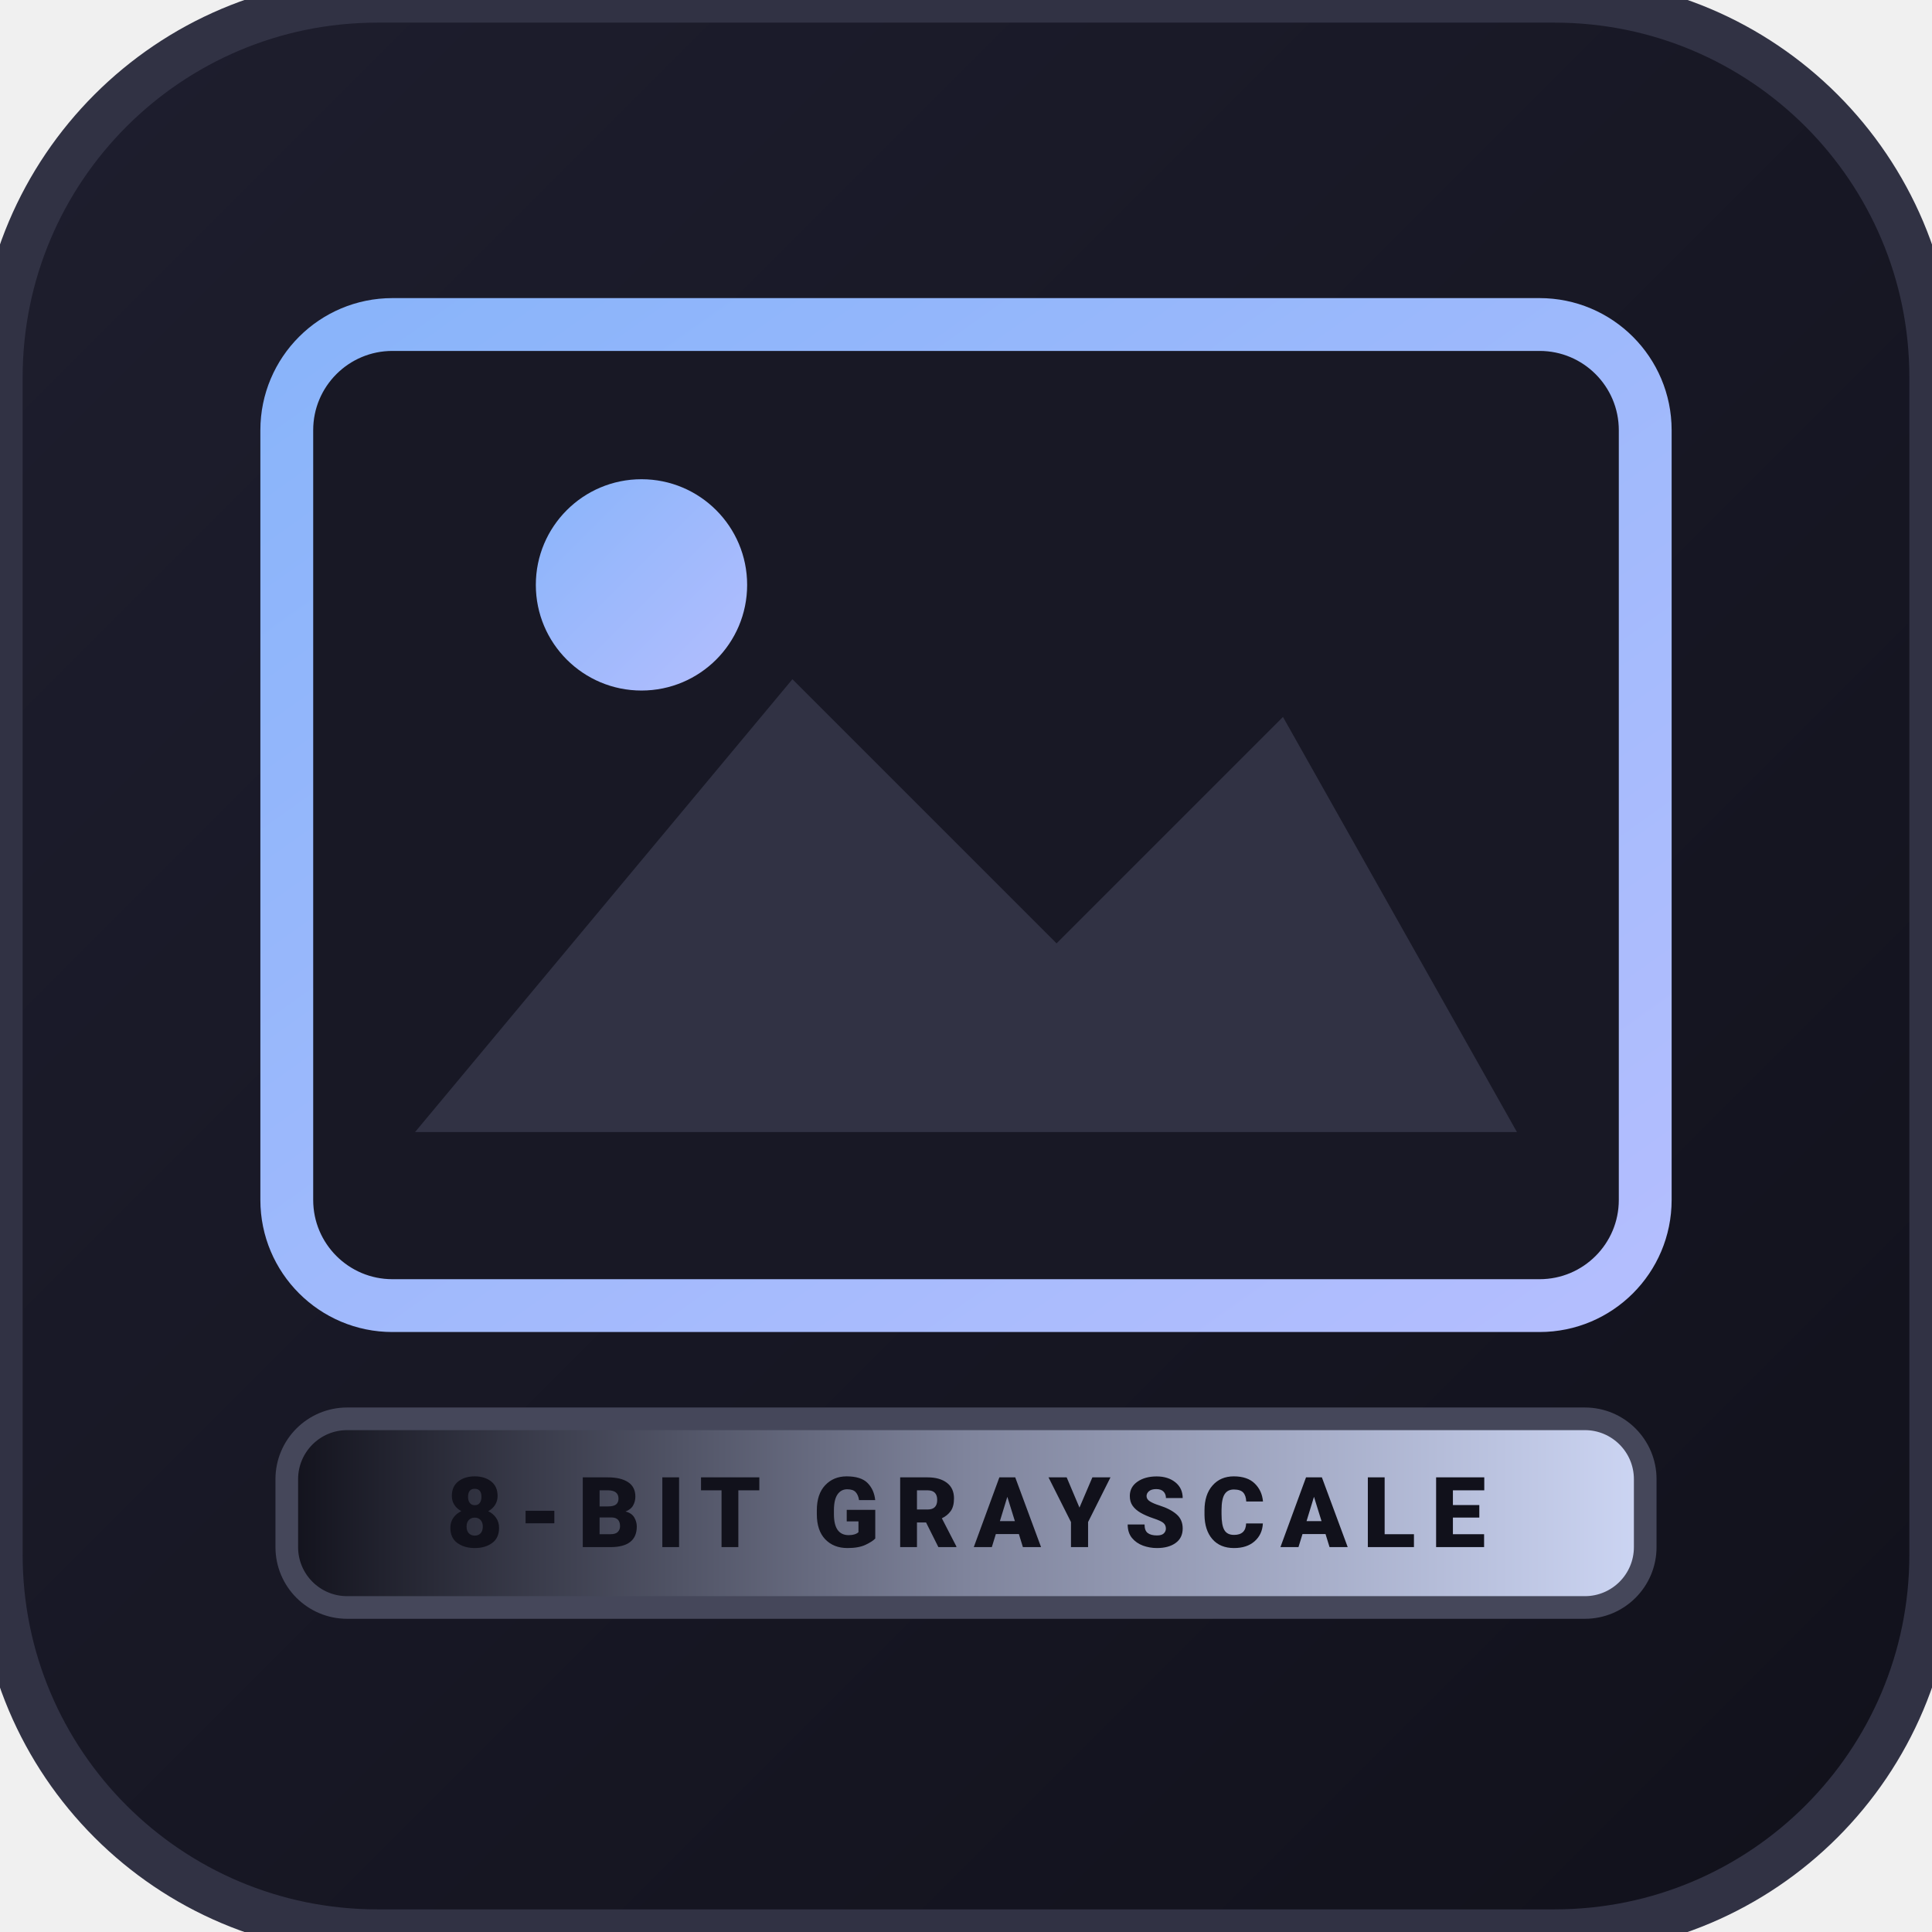
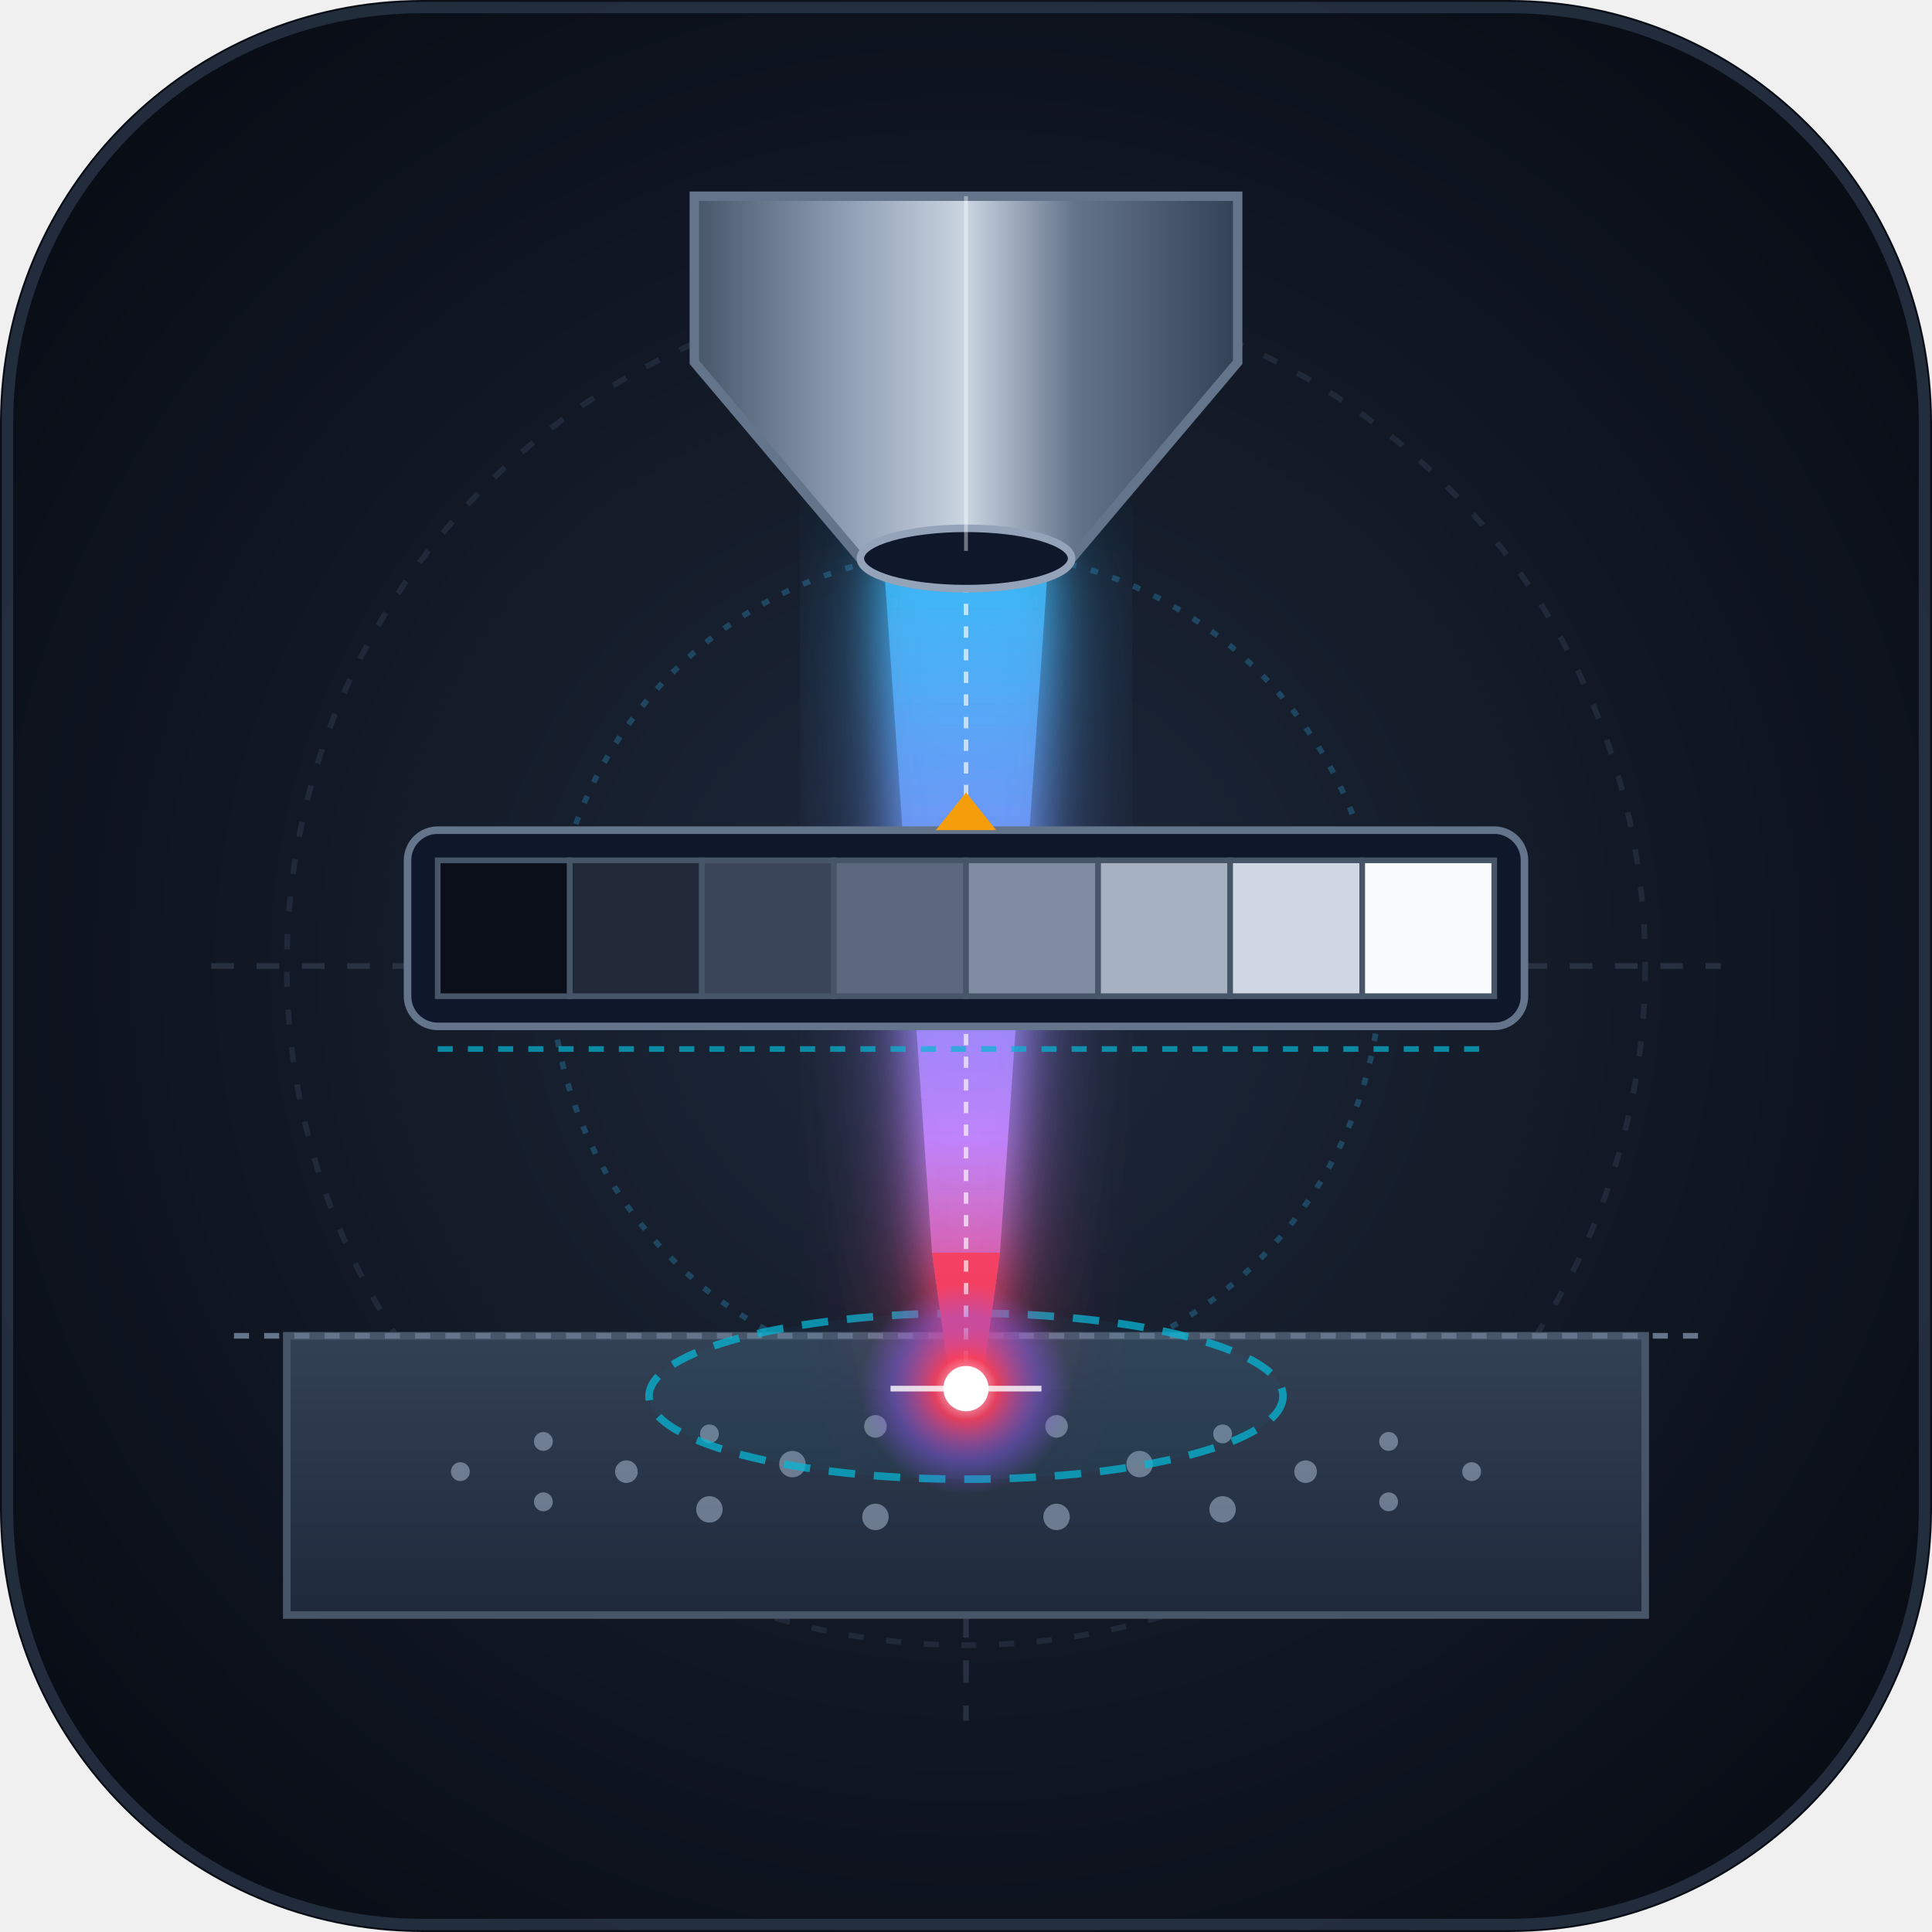
- <svg xmlns="http://www.w3.org/2000/svg" viewBox="0 0 512 512" width="512" height="512">
+ <svg xmlns="http://www.w3.org/2000/svg" viewBox="0 0 512 512" width="100%" height="100%">
  <defs>
-     <linearGradient id="bg" x1="0%" y1="0%" x2="100%" y2="100%">
-       <stop offset="0%" stop-color="#1e1e2e" />
-       <stop offset="100%" stop-color="#11111b" />
+     <radialGradient id="bgGrad" cx="50%" cy="50%" r="60%">
+       <stop offset="0%" stop-color="#1e293b" />
+       <stop offset="100%" stop-color="#090d16" />
+     </radialGradient>
+     <linearGradient id="beamGrad" x1="50%" y1="0%" x2="50%" y2="100%">
+       <stop offset="0%" stop-color="#38bdf8" stop-opacity="0.9" />
+       <stop offset="45%" stop-color="#818cf8" stop-opacity="0.95" />
+       <stop offset="70%" stop-color="#c084fc" stop-opacity="1" />
+       <stop offset="100%" stop-color="#f43f5e" stop-opacity="1" />
    </linearGradient>
-     <linearGradient id="primary" x1="0%" y1="0%" x2="100%" y2="100%">
-       <stop offset="0%" stop-color="#89b4fa" />
-       <stop offset="100%" stop-color="#b4befe" />
+     <radialGradient id="focalGlow" cx="50%" cy="50%" r="50%">
+       <stop offset="0%" stop-color="#ffffff" />
+       <stop offset="30%" stop-color="#f43f5e" stop-opacity="0.9" />
+       <stop offset="70%" stop-color="#8b5cf6" stop-opacity="0.4" />
+       <stop offset="100%" stop-color="#8b5cf6" stop-opacity="0" />
+     </radialGradient>
+     <linearGradient id="nozzleGrad" x1="0%" y1="0%" x2="100%" y2="0%">
+       <stop offset="0%" stop-color="#475569" />
+       <stop offset="30%" stop-color="#94a3b8" />
+       <stop offset="50%" stop-color="#cbd5e1" />
+       <stop offset="70%" stop-color="#64748b" />
+       <stop offset="100%" stop-color="#334155" />
    </linearGradient>
-     <linearGradient id="gray-ramp" x1="0%" y1="0%" x2="100%" y2="0%">
-       <stop offset="0%" stop-color="#11111b" />
-       <stop offset="50%" stop-color="#7f849c" />
-       <stop offset="100%" stop-color="#cdd6f4" />
+     <linearGradient id="partGrad" x1="0%" y1="0%" x2="0%" y2="100%">
+       <stop offset="0%" stop-color="#334155" />
+       <stop offset="100%" stop-color="#1e293b" />
    </linearGradient>
+     <filter id="laserGlow" x="-50%" y="-50%" width="200%" height="200%">
+       <feGaussianBlur in="SourceGraphic" stdDeviation="6" result="blur1" />
+       <feGaussianBlur in="SourceGraphic" stdDeviation="15" result="blur2" />
+       <feMerge>
+         <feMergeNode in="blur2" />
+         <feMergeNode in="blur1" />
+         <feMergeNode in="SourceGraphic" />
+       </feMerge>
+     </filter>
  </defs>
-   <rect width="512" height="512" rx="100" fill="url(#bg)" stroke="#313244" stroke-width="12" />
-   <rect x="76" y="86" width="360" height="260" rx="28" fill="#181825" stroke="url(#primary)" stroke-width="14" />
-   <path d="M110 300 L210 180 L280 250 L340 190 L402 300 Z" fill="#313244" />
-   <circle cx="170" cy="155" r="28" fill="url(#primary)" />
-   <rect x="76" y="376" width="360" height="50" rx="16" fill="url(#gray-ramp)" stroke="#45475a" stroke-width="6" />
-   <text x="256" y="410" font-family="-apple-system, BlinkMacSystemFont, Segoe UI, Roboto, sans-serif" font-size="26" font-weight="800" fill="#11111b" text-anchor="middle" letter-spacing="4">8-BIT GRAYSCALE</text>
+   <rect width="512" height="512" rx="112" fill="url(#bgGrad)" />
+   <rect width="508" height="508" x="2" y="2" rx="110" fill="none" stroke="#334155" stroke-width="3" stroke-opacity="0.6" />
+   <circle cx="256" cy="256" r="180" fill="none" stroke="#334155" stroke-width="1.5" stroke-dasharray="4,6" opacity="0.4" />
+   <circle cx="256" cy="256" r="110" fill="none" stroke="#38bdf8" stroke-width="1.5" stroke-dasharray="2,4" opacity="0.25" />
+   <line x1="256" y1="56" x2="256" y2="456" stroke="#475569" stroke-width="1.5" stroke-dasharray="6,6" opacity="0.4" />
+   <line x1="56" y1="256" x2="456" y2="256" stroke="#475569" stroke-width="1.5" stroke-dasharray="6,6" opacity="0.4" />
+   <path d="M 76,354 L 436,354 L 436,428 L 76,428 Z" fill="url(#partGrad)" stroke="#475569" stroke-width="2" />
+   <line x1="62" y1="354" x2="450" y2="354" stroke="#64748b" stroke-width="1.5" stroke-dasharray="4,4" />
+   <g fill="#94a3b8" opacity="0.65">
+     <circle cx="122" cy="390" r="2.5" />
+     <circle cx="144" cy="382" r="2.5" />
+     <circle cx="144" cy="398" r="2.5" />
+     <circle cx="166" cy="390" r="3" />
+     <circle cx="188" cy="380" r="2.5" />
+     <circle cx="188" cy="400" r="3.5" />
+     <circle cx="210" cy="388" r="3.5" />
+     <circle cx="232" cy="378" r="3" />
+     <circle cx="232" cy="402" r="3.5" />
+     <circle cx="280" cy="378" r="3" />
+     <circle cx="280" cy="402" r="3.5" />
+     <circle cx="302" cy="388" r="3.5" />
+     <circle cx="324" cy="380" r="2.5" />
+     <circle cx="324" cy="400" r="3.5" />
+     <circle cx="346" cy="390" r="3" />
+     <circle cx="368" cy="382" r="2.5" />
+     <circle cx="368" cy="398" r="2.5" />
+     <circle cx="390" cy="390" r="2.5" />
+   </g>
+   <ellipse cx="256" cy="370" rx="84" ry="22" fill="#06b6d4" fill-opacity="0.06" stroke="#06b6d4" stroke-width="2" stroke-dasharray="7,5" opacity="0.75" />
+   <g filter="url(#laserGlow)">
+     <path d="M 234,146 L 278,146 L 265,332 L 260,368 L 252,368 L 247,332 Z" fill="url(#beamGrad)" opacity="0.95" />
+     <polygon points="247,332 265,332 260,368 252,368" fill="#f43f5e" opacity="0.95" />
+   </g>
+   <line x1="256" y1="148" x2="256" y2="368" stroke="#ffffff" stroke-width="1.2" stroke-dasharray="3,3" opacity="0.65" />
+   <rect x="108" y="220" width="296" height="52" rx="8" fill="#0f172a" stroke="#64748b" stroke-width="2" />
+   <g stroke="#475569" stroke-width="1.5">
+     <rect x="116" y="228" width="35" height="36" fill="#0b0f19" />
+     <rect x="151" y="228" width="35" height="36" fill="#222938" />
+     <rect x="186" y="228" width="35" height="36" fill="#3b4559" />
+     <rect x="221" y="228" width="35" height="36" fill="#5c687e" />
+     <rect x="256" y="228" width="35" height="36" fill="#808ca1" />
+     <rect x="291" y="228" width="35" height="36" fill="#a6b1c2" />
+     <rect x="326" y="228" width="35" height="36" fill="#cfd7e3" />
+     <rect x="361" y="228" width="35" height="36" fill="#f8fafc" />
+   </g>
+   <polygon points="256,210 264,220 248,220" fill="#f59e0b" />
+   <line x1="116" y1="278" x2="396" y2="278" stroke="#06b6d4" stroke-width="1.5" stroke-dasharray="4,4" opacity="0.7" />
+   <circle cx="256" cy="368" r="28" fill="url(#focalGlow)" />
+   <circle cx="256" cy="368" r="6" fill="#ffffff" />
+   <line x1="236" y1="368" x2="276" y2="368" stroke="#ffffff" stroke-width="1.5" opacity="0.8" />
+   <path d="M 184,52 L 328,52 L 328,96 L 284,148 L 228,148 L 184,96 Z" fill="url(#nozzleGrad)" stroke="#64748b" stroke-width="2.5" />
+   <ellipse cx="256" cy="148" rx="28" ry="8" fill="#0f172a" stroke="#94a3b8" stroke-width="2" />
+   <line x1="256" y1="52" x2="256" y2="146" stroke="#ffffff" stroke-width="1" opacity="0.4" />
</svg>
